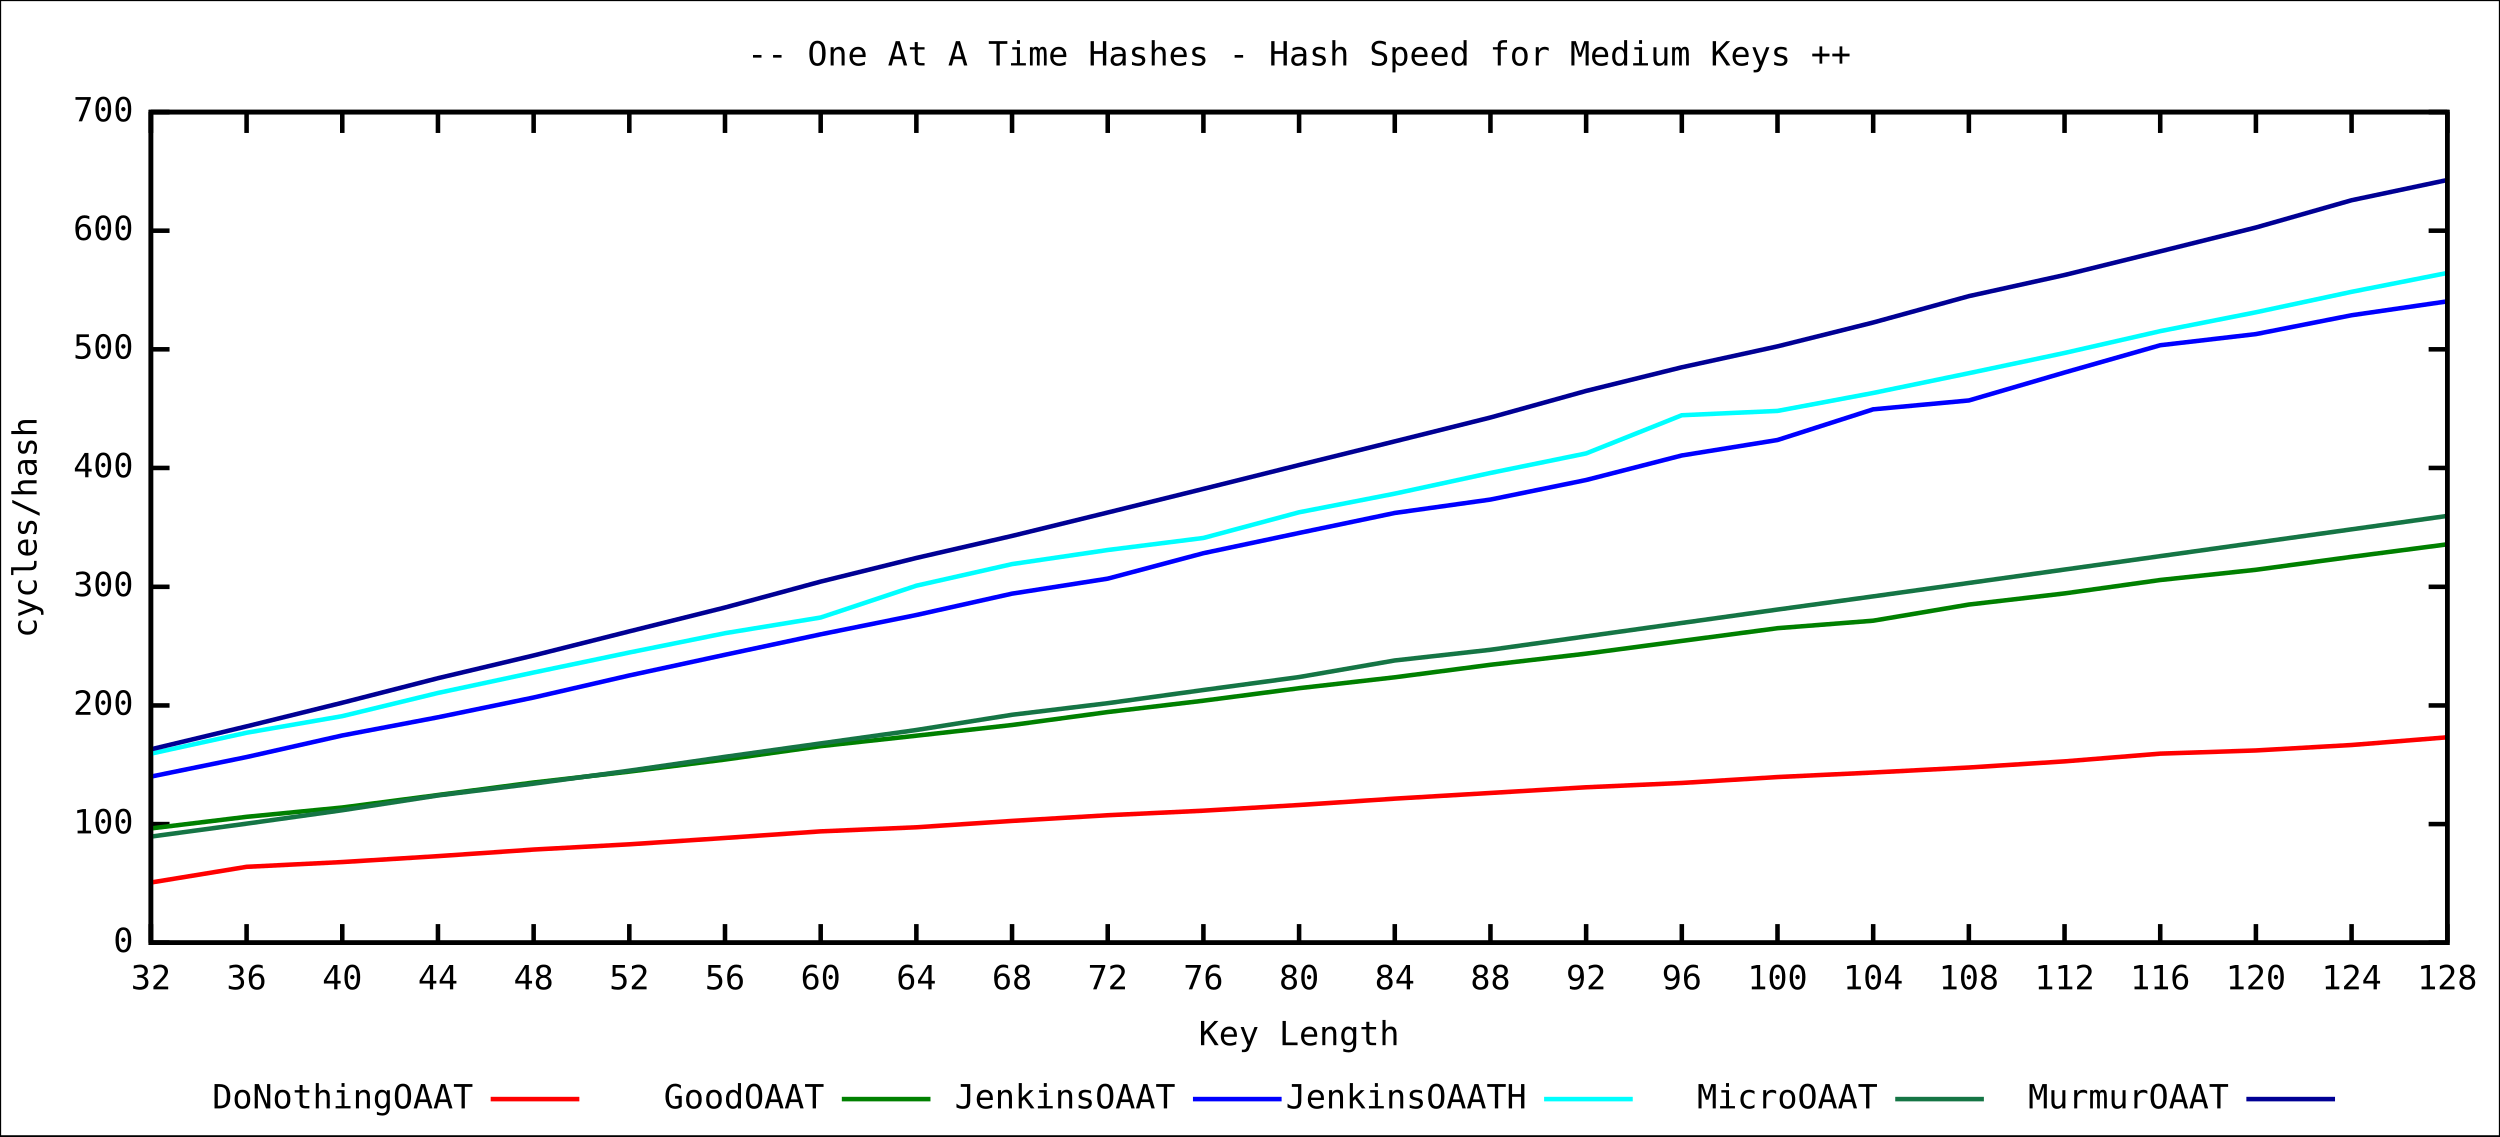
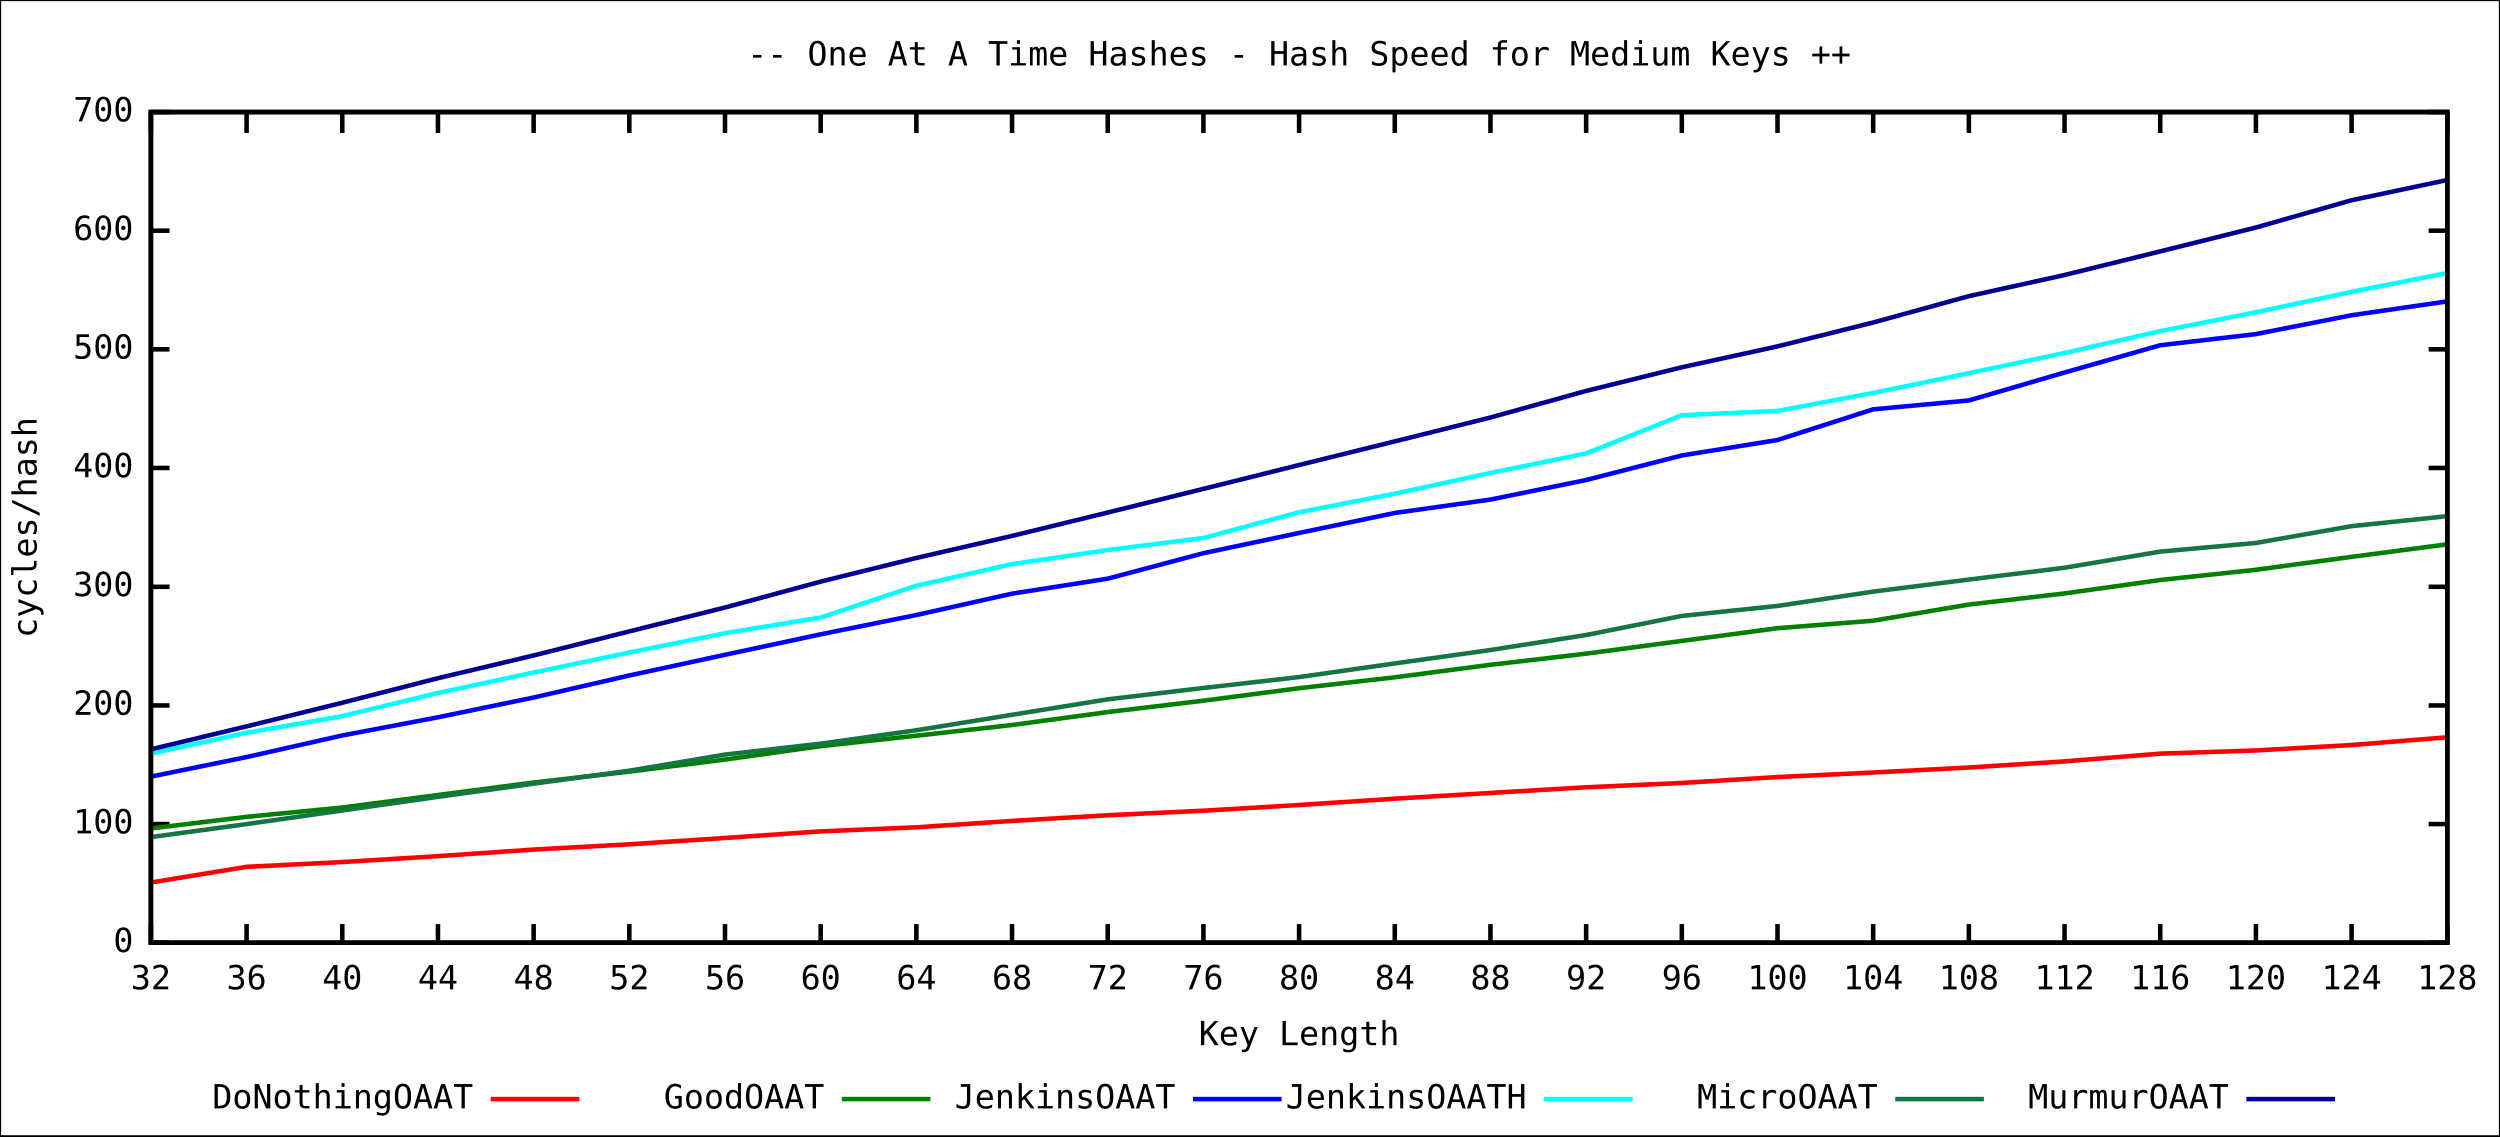
<svg xmlns="http://www.w3.org/2000/svg" xmlns:xlink="http://www.w3.org/1999/xlink" width="1100" height="500" viewBox="0 0 1100 500">
  <rect x="0" y="0" width="1100" height="500" fill="#ffffff" stroke="black" stroke-width="1" />
  <g id="gnuplot_canvas">
    <defs>
      <circle id="gpDot" r="0.5" stroke-width="0.5" />
      <path id="gpPt0" stroke-width="0.244" stroke="currentColor" d="M-1,0 h2 M0,-1 v2" />
      <path id="gpPt1" stroke-width="0.244" stroke="currentColor" d="M-1,-1 L1,1 M1,-1 L-1,1" />
      <path id="gpPt2" stroke-width="0.244" stroke="currentColor" d="M-1,0 L1,0 M0,-1 L0,1 M-1,-1 L1,1 M-1,1 L1,-1" />
      <rect id="gpPt3" stroke-width="0.244" stroke="currentColor" x="-1" y="-1" width="2" height="2" />
      <rect id="gpPt4" stroke-width="0.244" stroke="currentColor" fill="currentColor" x="-1" y="-1" width="2" height="2" />
      <circle id="gpPt5" stroke-width="0.244" stroke="currentColor" cx="0" cy="0" r="1" />
      <use xlink:href="#gpPt5" id="gpPt6" fill="currentColor" stroke="none" />
      <path id="gpPt7" stroke-width="0.244" stroke="currentColor" d="M0,-1.33 L-1.33,0.67 L1.33,0.67 z" />
      <use xlink:href="#gpPt7" id="gpPt8" fill="currentColor" stroke="none" />
      <use xlink:href="#gpPt7" id="gpPt9" stroke="currentColor" transform="rotate(180)" />
      <use xlink:href="#gpPt9" id="gpPt10" fill="currentColor" stroke="none" />
      <use xlink:href="#gpPt3" id="gpPt11" stroke="currentColor" transform="rotate(45)" />
      <use xlink:href="#gpPt11" id="gpPt12" fill="currentColor" stroke="none" />
    </defs>
    <g style="fill:none; color:white; stroke:black; stroke-width:2.00; stroke-linecap:butt; stroke-linejoin:miter">
</g>
    <g style="fill:none; color:black; stroke:currentColor; stroke-width:2.00; stroke-linecap:butt; stroke-linejoin:miter">
      <path stroke="black" d="M66.4,414.8 L74.6,414.8 M1076.8,414.8 L1068.6,414.8  h0.01" />
      <g transform="translate(58.7,418.9)" style="stroke:none; fill:black; font-family:mono; font-size:11.00pt; text-anchor:end">
        <text> 0</text>
      </g>
      <path stroke="black" d="M66.4,362.6 L74.6,362.6 M1076.8,362.6 L1068.6,362.6  h0.01" />
      <g transform="translate(58.7,366.7)" style="stroke:none; fill:black; font-family:mono; font-size:11.00pt; text-anchor:end">
        <text> 100</text>
      </g>
      <path stroke="black" d="M66.4,310.4 L74.6,310.4 M1076.8,310.4 L1068.6,310.4  h0.01" />
      <g transform="translate(58.7,314.5)" style="stroke:none; fill:black; font-family:mono; font-size:11.00pt; text-anchor:end">
        <text> 200</text>
      </g>
      <path stroke="black" d="M66.4,258.2 L74.6,258.2 M1076.8,258.2 L1068.6,258.2  h0.01" />
      <g transform="translate(58.7,262.3)" style="stroke:none; fill:black; font-family:mono; font-size:11.00pt; text-anchor:end">
        <text> 300</text>
      </g>
      <path stroke="black" d="M66.4,205.9 L74.6,205.9 M1076.8,205.9 L1068.6,205.9  h0.01" />
      <g transform="translate(58.7,210.0)" style="stroke:none; fill:black; font-family:mono; font-size:11.00pt; text-anchor:end">
        <text> 400</text>
      </g>
      <path stroke="black" d="M66.4,153.7 L74.6,153.7 M1076.8,153.7 L1068.6,153.7  h0.01" />
      <g transform="translate(58.7,157.8)" style="stroke:none; fill:black; font-family:mono; font-size:11.00pt; text-anchor:end">
        <text> 500</text>
      </g>
      <path stroke="black" d="M66.4,101.5 L74.6,101.5 M1076.8,101.5 L1068.6,101.5  h0.01" />
      <g transform="translate(58.7,105.6)" style="stroke:none; fill:black; font-family:mono; font-size:11.00pt; text-anchor:end">
        <text> 600</text>
      </g>
      <path stroke="black" d="M66.4,49.3 L74.6,49.3 M1076.8,49.3 L1068.6,49.3  h0.01" />
      <g transform="translate(58.7,53.4)" style="stroke:none; fill:black; font-family:mono; font-size:11.00pt; text-anchor:end">
        <text> 700</text>
      </g>
      <path stroke="black" d="M66.4,414.8 L66.4,406.6 M66.4,49.3 L66.4,57.5  h0.01" />
      <g transform="translate(66.4,435.3)" style="stroke:none; fill:black; font-family:mono; font-size:11.00pt; text-anchor:middle">
        <text> 32</text>
      </g>
      <path stroke="black" d="M108.5,414.8 L108.5,406.6 M108.5,49.3 L108.5,57.5  h0.01" />
      <g transform="translate(108.5,435.3)" style="stroke:none; fill:black; font-family:mono; font-size:11.00pt; text-anchor:middle">
        <text> 36</text>
      </g>
      <path stroke="black" d="M150.6,414.8 L150.6,406.6 M150.6,49.3 L150.6,57.5  h0.01" />
      <g transform="translate(150.6,435.3)" style="stroke:none; fill:black; font-family:mono; font-size:11.00pt; text-anchor:middle">
        <text> 40</text>
      </g>
      <path stroke="black" d="M192.7,414.8 L192.7,406.6 M192.7,49.3 L192.7,57.5  h0.01" />
      <g transform="translate(192.7,435.3)" style="stroke:none; fill:black; font-family:mono; font-size:11.00pt; text-anchor:middle">
        <text> 44</text>
      </g>
      <path stroke="black" d="M234.8,414.8 L234.8,406.6 M234.8,49.3 L234.8,57.5  h0.01" />
      <g transform="translate(234.8,435.3)" style="stroke:none; fill:black; font-family:mono; font-size:11.00pt; text-anchor:middle">
        <text> 48</text>
      </g>
      <path stroke="black" d="M276.9,414.8 L276.9,406.6 M276.9,49.3 L276.9,57.5  h0.01" />
      <g transform="translate(276.9,435.3)" style="stroke:none; fill:black; font-family:mono; font-size:11.00pt; text-anchor:middle">
        <text> 52</text>
      </g>
      <path stroke="black" d="M319.0,414.8 L319.0,406.6 M319.0,49.3 L319.0,57.5  h0.01" />
      <g transform="translate(319.0,435.3)" style="stroke:none; fill:black; font-family:mono; font-size:11.00pt; text-anchor:middle">
        <text> 56</text>
      </g>
      <path stroke="black" d="M361.1,414.8 L361.1,406.6 M361.1,49.3 L361.1,57.5  h0.01" />
      <g transform="translate(361.1,435.3)" style="stroke:none; fill:black; font-family:mono; font-size:11.00pt; text-anchor:middle">
        <text> 60</text>
      </g>
      <path stroke="black" d="M403.2,414.8 L403.2,406.6 M403.2,49.3 L403.2,57.5  h0.01" />
      <g transform="translate(403.2,435.3)" style="stroke:none; fill:black; font-family:mono; font-size:11.00pt; text-anchor:middle">
        <text> 64</text>
      </g>
      <path stroke="black" d="M445.3,414.8 L445.3,406.6 M445.3,49.3 L445.3,57.5  h0.01" />
      <g transform="translate(445.3,435.3)" style="stroke:none; fill:black; font-family:mono; font-size:11.00pt; text-anchor:middle">
        <text> 68</text>
      </g>
      <path stroke="black" d="M487.4,414.8 L487.4,406.6 M487.4,49.3 L487.4,57.5  h0.01" />
      <g transform="translate(487.4,435.3)" style="stroke:none; fill:black; font-family:mono; font-size:11.00pt; text-anchor:middle">
        <text> 72</text>
      </g>
      <path stroke="black" d="M529.5,414.8 L529.5,406.6 M529.5,49.3 L529.5,57.5  h0.01" />
      <g transform="translate(529.5,435.3)" style="stroke:none; fill:black; font-family:mono; font-size:11.00pt; text-anchor:middle">
        <text> 76</text>
      </g>
      <path stroke="black" d="M571.6,414.8 L571.6,406.6 M571.6,49.3 L571.6,57.5  h0.01" />
      <g transform="translate(571.6,435.3)" style="stroke:none; fill:black; font-family:mono; font-size:11.00pt; text-anchor:middle">
        <text> 80</text>
      </g>
      <path stroke="black" d="M613.7,414.8 L613.7,406.6 M613.7,49.3 L613.7,57.5  h0.01" />
      <g transform="translate(613.7,435.3)" style="stroke:none; fill:black; font-family:mono; font-size:11.00pt; text-anchor:middle">
        <text> 84</text>
      </g>
      <path stroke="black" d="M655.8,414.8 L655.8,406.6 M655.8,49.3 L655.8,57.5  h0.01" />
      <g transform="translate(655.8,435.3)" style="stroke:none; fill:black; font-family:mono; font-size:11.00pt; text-anchor:middle">
        <text> 88</text>
      </g>
      <path stroke="black" d="M697.9,414.8 L697.9,406.6 M697.9,49.3 L697.9,57.5  h0.01" />
      <g transform="translate(697.9,435.3)" style="stroke:none; fill:black; font-family:mono; font-size:11.00pt; text-anchor:middle">
        <text> 92</text>
      </g>
      <path stroke="black" d="M740.0,414.8 L740.0,406.6 M740.0,49.3 L740.0,57.5  h0.01" />
      <g transform="translate(740.0,435.3)" style="stroke:none; fill:black; font-family:mono; font-size:11.00pt; text-anchor:middle">
        <text> 96</text>
      </g>
      <path stroke="black" d="M782.1,414.8 L782.1,406.6 M782.1,49.3 L782.1,57.5  h0.01" />
      <g transform="translate(782.1,435.3)" style="stroke:none; fill:black; font-family:mono; font-size:11.00pt; text-anchor:middle">
        <text> 100</text>
      </g>
      <path stroke="black" d="M824.2,414.8 L824.2,406.6 M824.2,49.3 L824.2,57.5  h0.01" />
      <g transform="translate(824.2,435.3)" style="stroke:none; fill:black; font-family:mono; font-size:11.00pt; text-anchor:middle">
        <text> 104</text>
      </g>
      <path stroke="black" d="M866.3,414.8 L866.3,406.6 M866.3,49.3 L866.3,57.5  h0.01" />
      <g transform="translate(866.3,435.3)" style="stroke:none; fill:black; font-family:mono; font-size:11.00pt; text-anchor:middle">
        <text> 108</text>
      </g>
      <path stroke="black" d="M908.4,414.8 L908.4,406.6 M908.4,49.3 L908.4,57.5  h0.01" />
      <g transform="translate(908.4,435.3)" style="stroke:none; fill:black; font-family:mono; font-size:11.00pt; text-anchor:middle">
        <text> 112</text>
      </g>
      <path stroke="black" d="M950.5,414.8 L950.5,406.6 M950.5,49.3 L950.5,57.5  h0.01" />
      <g transform="translate(950.5,435.3)" style="stroke:none; fill:black; font-family:mono; font-size:11.00pt; text-anchor:middle">
        <text> 116</text>
      </g>
      <path stroke="black" d="M992.6,414.8 L992.6,406.6 M992.6,49.3 L992.6,57.5  h0.01" />
      <g transform="translate(992.6,435.3)" style="stroke:none; fill:black; font-family:mono; font-size:11.00pt; text-anchor:middle">
        <text> 120</text>
      </g>
      <path stroke="black" d="M1034.7,414.8 L1034.7,406.6 M1034.7,49.3 L1034.7,57.5  h0.01" />
      <g transform="translate(1034.7,435.3)" style="stroke:none; fill:black; font-family:mono; font-size:11.00pt; text-anchor:middle">
        <text> 124</text>
      </g>
      <path stroke="black" d="M1076.8,414.8 L1076.8,406.6 M1076.8,49.3 L1076.8,57.5  h0.01" />
      <g transform="translate(1076.8,435.3)" style="stroke:none; fill:black; font-family:mono; font-size:11.00pt; text-anchor:middle">
        <text> 128</text>
      </g>
      <path stroke="black" d="M66.4,49.3 L66.4,414.8 L1076.8,414.8 L1076.8,49.3 L66.4,49.3 Z  h0.01" />
      <g transform="translate(16.1,232.1) rotate(270)" style="stroke:none; fill:black; font-family:mono; font-size:11.00pt; text-anchor:middle">
        <text>cycles/hash</text>
      </g>
      <g transform="translate(571.6,459.9)" style="stroke:none; fill:black; font-family:mono; font-size:11.00pt; text-anchor:middle">
        <text>Key Length</text>
      </g>
      <g transform="translate(571.6,28.8)" style="stroke:none; fill:black; font-family:mono; font-size:11.00pt; text-anchor:middle">
        <text>
          <a href="One_At_A_Time_Hashes.short.svg">--</a> One At A Time Hashes - Hash Speed for Medium Keys <a href="One_At_A_Time_Hashes.long.svg">++</a>
        </text>
      </g>
    </g>
    <g id="DoNothingOAAT">
      <g style="fill:none; color:red; stroke:currentColor; stroke-width:2.00; stroke-linecap:butt; stroke-linejoin:miter">
        <g visibility="visible">
          <g transform="translate(208.2,487.7)" style="stroke:none; fill:black; font-family:mono; font-size:11.00pt; text-anchor:end">
            <text>DoNothingOAAT</text>
          </g>
          <path d="M215.9,483.6 L254.9,483.6  h0.01" />
        </g>
        <path d="M66.4,388.3 L108.5,381.4 L150.6,379.3 L192.7,376.7 L234.8,373.8 L276.9,371.5 L319.0,368.7 L361.1,365.8    L403.2,364.0 L445.3,361.2 L487.4,358.7 L529.5,356.7 L571.6,354.2 L613.7,351.4 L655.8,348.9 L697.9,346.4    L740.0,344.5 L782.1,341.9 L824.2,339.9 L866.3,337.7 L908.4,335.0 L950.5,331.6 L992.6,330.2 L1034.7,327.8    L1076.8,324.4  h0.01" />
      </g>
    </g>
    <g id="GoodOAAT">
      <g style="fill:none; color:green; stroke:currentColor; stroke-width:2.00; stroke-linecap:butt; stroke-linejoin:miter">
        <g visibility="visible">
          <g transform="translate(362.7,487.7)" style="stroke:none; fill:black; font-family:mono; font-size:11.00pt; text-anchor:end">
            <text>GoodOAAT</text>
          </g>
          <path d="M370.4,483.6 L409.4,483.6  h0.01" />
        </g>
        <path d="M66.4,364.5 L108.5,359.4 L150.6,355.3 L192.7,349.8 L234.8,344.3 L276.9,339.5 L319.0,334.2 L361.1,328.3    L403.2,323.7 L445.3,319.0 L487.4,313.3 L529.5,308.3 L571.6,302.8 L613.7,298.0 L655.8,292.5 L697.9,287.6    L740.0,282.0 L782.1,276.4 L824.2,273.1 L866.3,266.0 L908.4,261.1 L950.5,255.2 L992.6,250.7 L1034.7,245.0    L1076.8,239.5  h0.01" />
      </g>
    </g>
    <g id="JenkinsOAAT">
      <g style="fill:none; color:blue; stroke:currentColor; stroke-width:2.00; stroke-linecap:butt; stroke-linejoin:miter">
        <g visibility="visible">
          <g transform="translate(517.2,487.7)" style="stroke:none; fill:black; font-family:mono; font-size:11.00pt; text-anchor:end">
            <text>JenkinsOAAT</text>
          </g>
          <path d="M524.9,483.6 L563.9,483.6  h0.01" />
        </g>
        <path d="M66.4,341.7 L108.5,333.1 L150.6,323.6 L192.7,315.6 L234.8,306.9 L276.9,297.2 L319.0,288.1 L361.1,279.1    L403.2,270.6 L445.3,261.2 L487.4,254.6 L529.5,243.4 L571.6,234.5 L613.7,225.7 L655.8,219.8 L697.9,211.2    L740.0,200.4 L782.1,193.6 L824.2,180.1 L866.3,176.2 L908.4,163.9 L950.5,151.9 L992.6,147.0 L1034.7,138.7    L1076.8,132.6  h0.01" />
      </g>
    </g>
    <g id="JenkinsOAATH">
      <g style="fill:none; color:cyan; stroke:currentColor; stroke-width:2.00; stroke-linecap:butt; stroke-linejoin:miter">
        <g visibility="visible">
          <g transform="translate(671.7,487.7)" style="stroke:none; fill:black; font-family:mono; font-size:11.00pt; text-anchor:end">
            <text>JenkinsOAATH</text>
          </g>
          <path d="M679.4,483.6 L718.4,483.6  h0.01" />
        </g>
        <path d="M66.4,331.6 L108.5,322.4 L150.6,315.1 L192.7,304.9 L234.8,295.9 L276.9,287.1 L319.0,278.6 L361.1,271.7    L403.2,257.7 L445.3,248.2 L487.4,242.0 L529.5,236.7 L571.6,225.4 L613.7,217.2 L655.8,208.1 L697.9,199.5    L740.0,182.7 L782.1,180.8 L824.2,172.9 L866.3,164.2 L908.4,155.3 L950.5,145.7 L992.6,137.4 L1034.7,128.4    L1076.8,120.1  h0.01" />
      </g>
    </g>
    <g id="MicroOAAT">
      <g style="fill:none; color:#157545; stroke:currentColor; stroke-width:2.00; stroke-linecap:butt; stroke-linejoin:miter">
        <g visibility="visible">
          <g transform="translate(826.2,487.7)" style="stroke:none; fill:black; font-family:mono; font-size:11.00pt; text-anchor:end">
            <text>MicroOAAT</text>
          </g>
          <path d="M833.9,483.6 L872.9,483.6  h0.01" />
        </g>
-         <path d="M66.4,368.1 L108.5,362.4 L150.6,356.5 L192.7,350.0 L234.8,344.8 L276.9,339.1 L319.0,333.0 L361.1,327.1    L403.2,321.2 L445.3,314.5 L487.4,309.4 L529.5,303.6 L571.6,297.9 L613.7,290.6 L655.8,285.9 L697.9,280.0    L740.0,274.1 L782.1,268.2 L824.2,262.4 L866.3,256.5 L908.4,250.6 L950.5,244.7 L992.6,238.8 L1034.7,232.9    L1076.8,227.0  h0.01" />
+         <path d="M66.4,368.3 L108.5,362.6 L150.6,356.6 L192.7,350.6 L234.8,344.8 L276.9,339.1 L319.0,332.0 L361.1,327.2    L403.2,321.3 L445.3,314.5 L487.4,307.7 L529.5,302.7 L571.6,297.9 L613.7,291.9 L655.8,286.0 L697.9,279.4    L740.0,271.0 L782.1,266.6 L824.2,260.3 L866.3,255.0 L908.4,249.8 L950.5,242.7 L992.6,238.9 L1034.7,231.5    L1076.8,227.1  h0.01" />
      </g>
    </g>
    <g id="MurmurOAAT">
      <g style="fill:none; color:#000094; stroke:currentColor; stroke-width:2.00; stroke-linecap:butt; stroke-linejoin:miter">
        <g visibility="visible">
          <g transform="translate(980.7,487.7)" style="stroke:none; fill:black; font-family:mono; font-size:11.00pt; text-anchor:end">
            <text>MurmurOAAT</text>
          </g>
          <path d="M988.4,483.6 L1027.4,483.6  h0.01" />
        </g>
        <path d="M66.4,329.7 L108.5,319.6 L150.6,309.2 L192.7,298.4 L234.8,288.4 L276.9,277.8 L319.0,267.3 L361.1,255.9    L403.2,245.5 L445.3,235.8 L487.4,225.5 L529.5,215.1 L571.6,204.6 L613.7,194.2 L655.8,183.7 L697.9,172.0    L740.0,161.6 L782.1,152.4 L824.2,141.9 L866.3,130.3 L908.4,121.0 L950.5,110.6 L992.6,100.1 L1034.7,88.1    L1076.8,79.2  h0.01" />
      </g>
    </g>
    <g style="fill:none; color:black; stroke:currentColor; stroke-width:2.00; stroke-linecap:butt; stroke-linejoin:miter">
      <path stroke="black" d="M66.4,49.3 L66.4,414.8 L1076.8,414.8 L1076.8,49.3 L66.4,49.3 Z  h0.01" />
    </g>
  </g>
  <text id="coord_text" text-anchor="start" pointer-events="none" font-size="12" font-family="Arial" visibility="hidden"> </text>
</svg>
